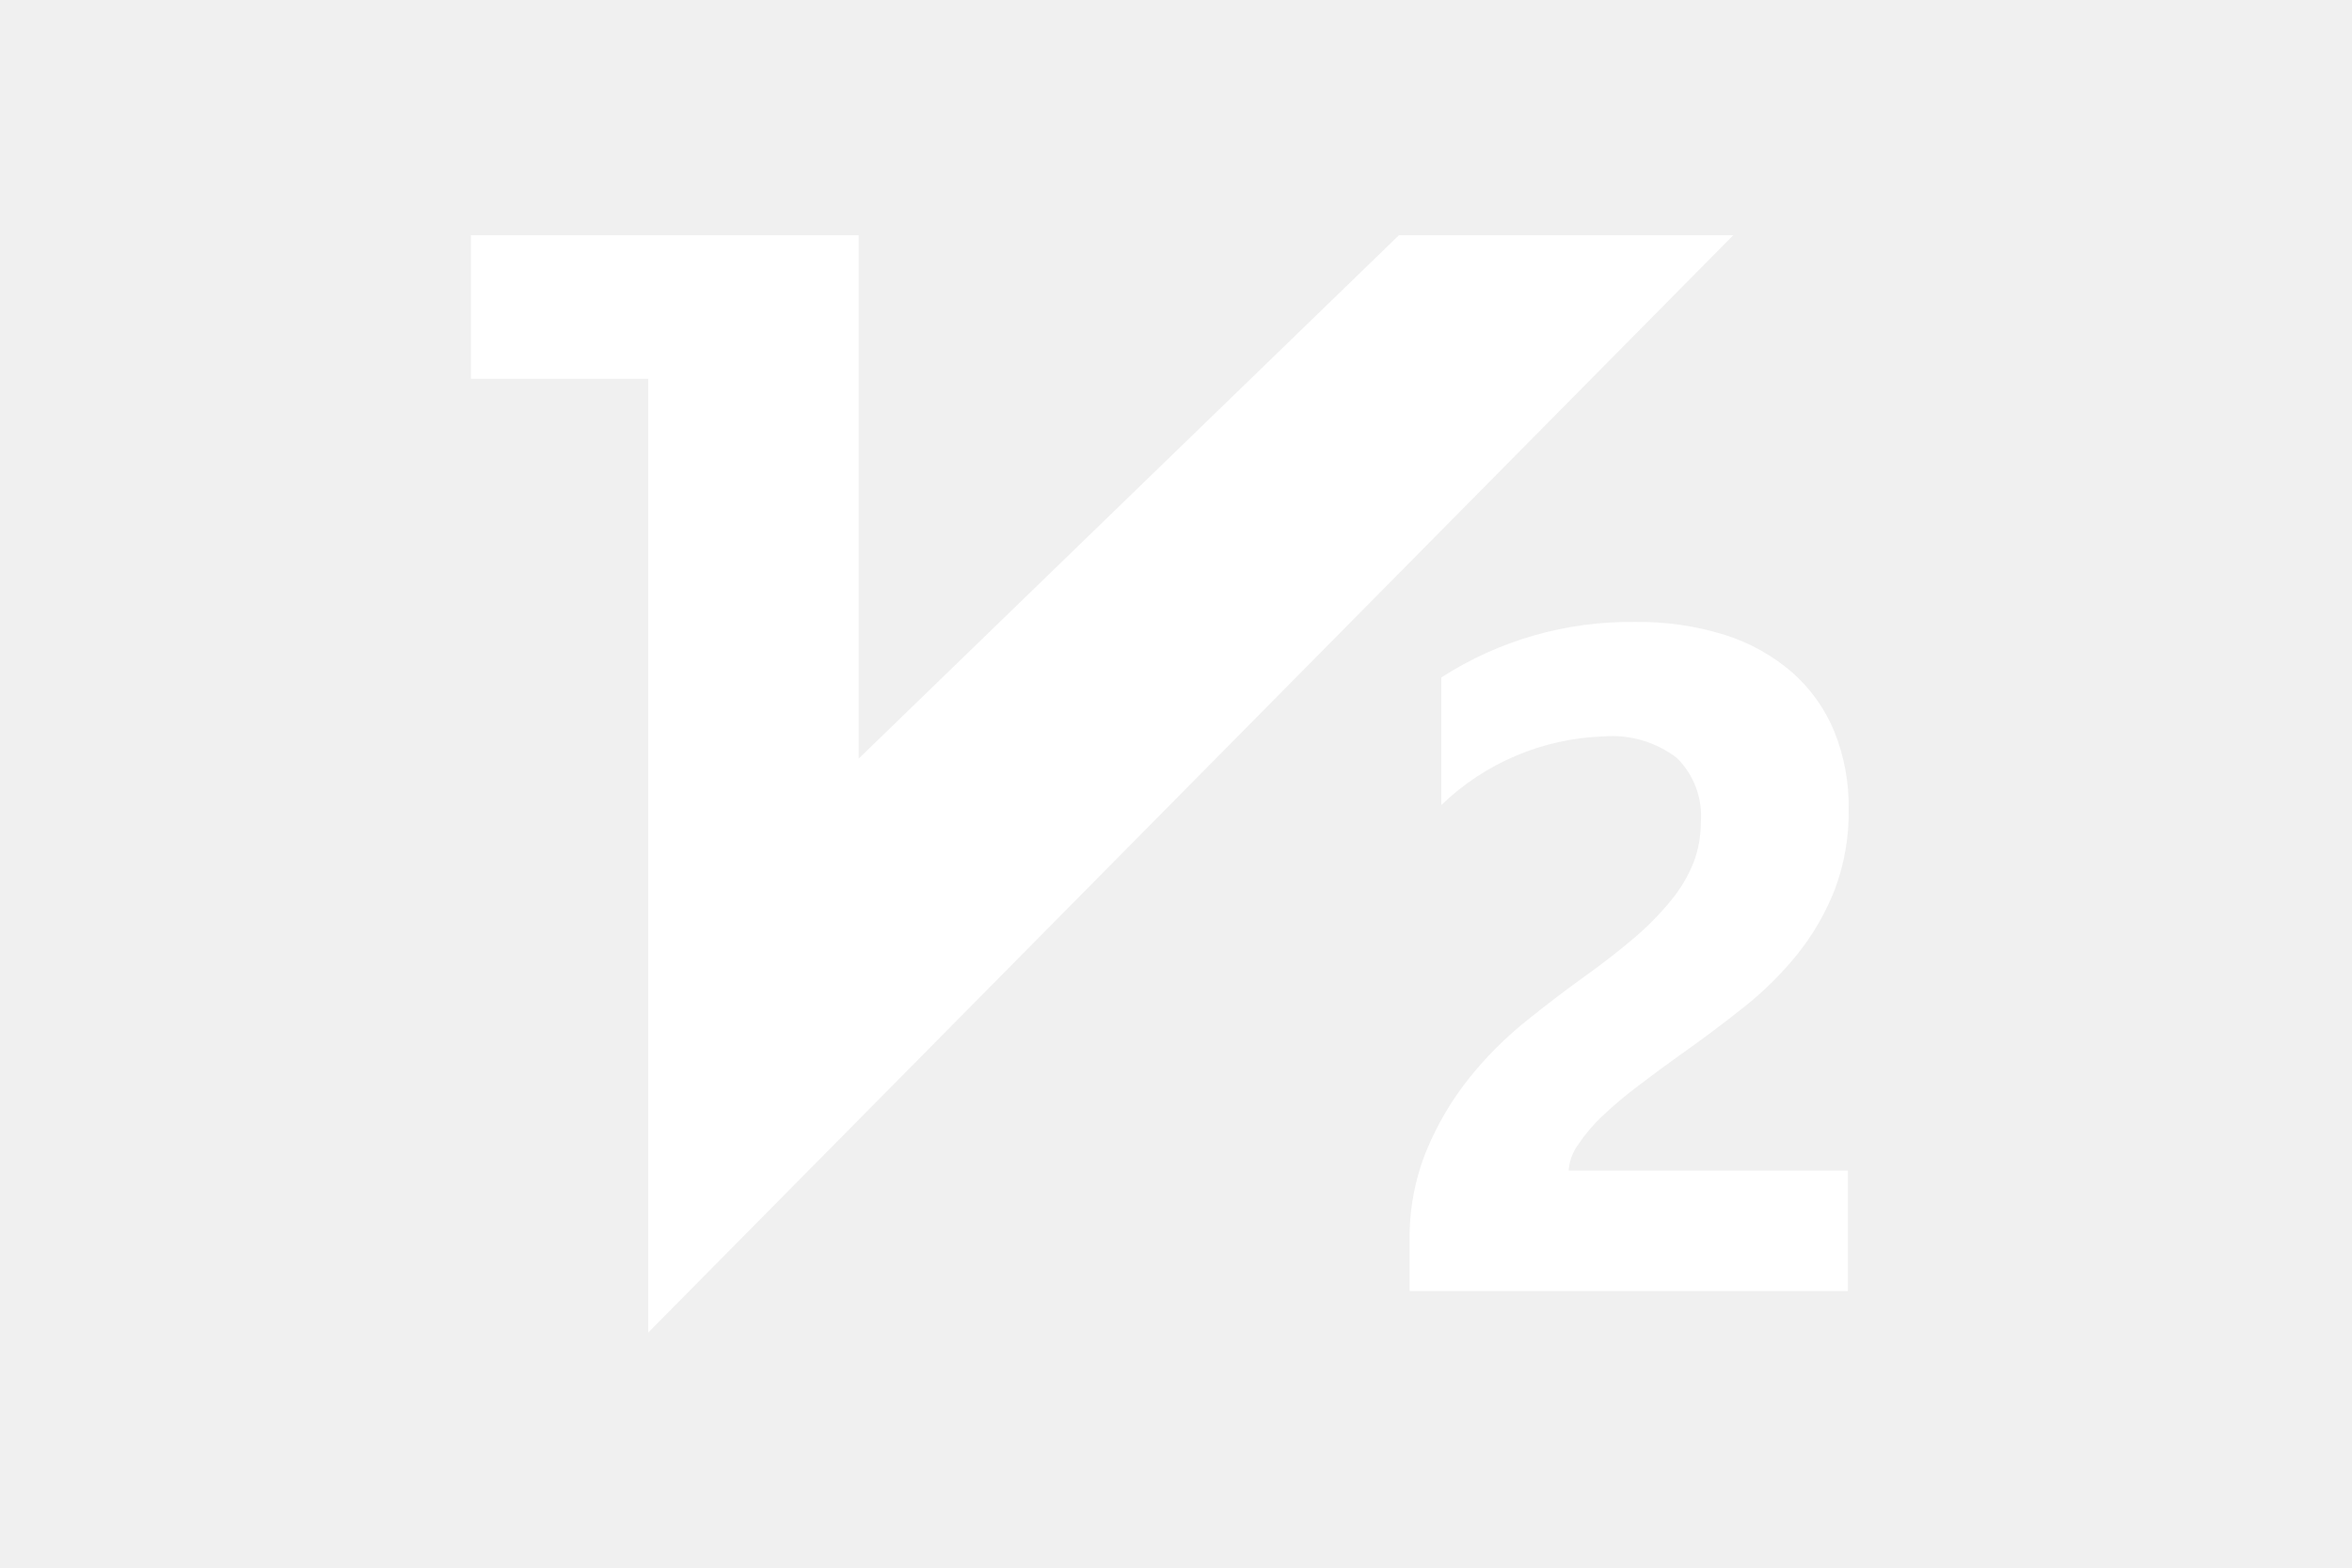
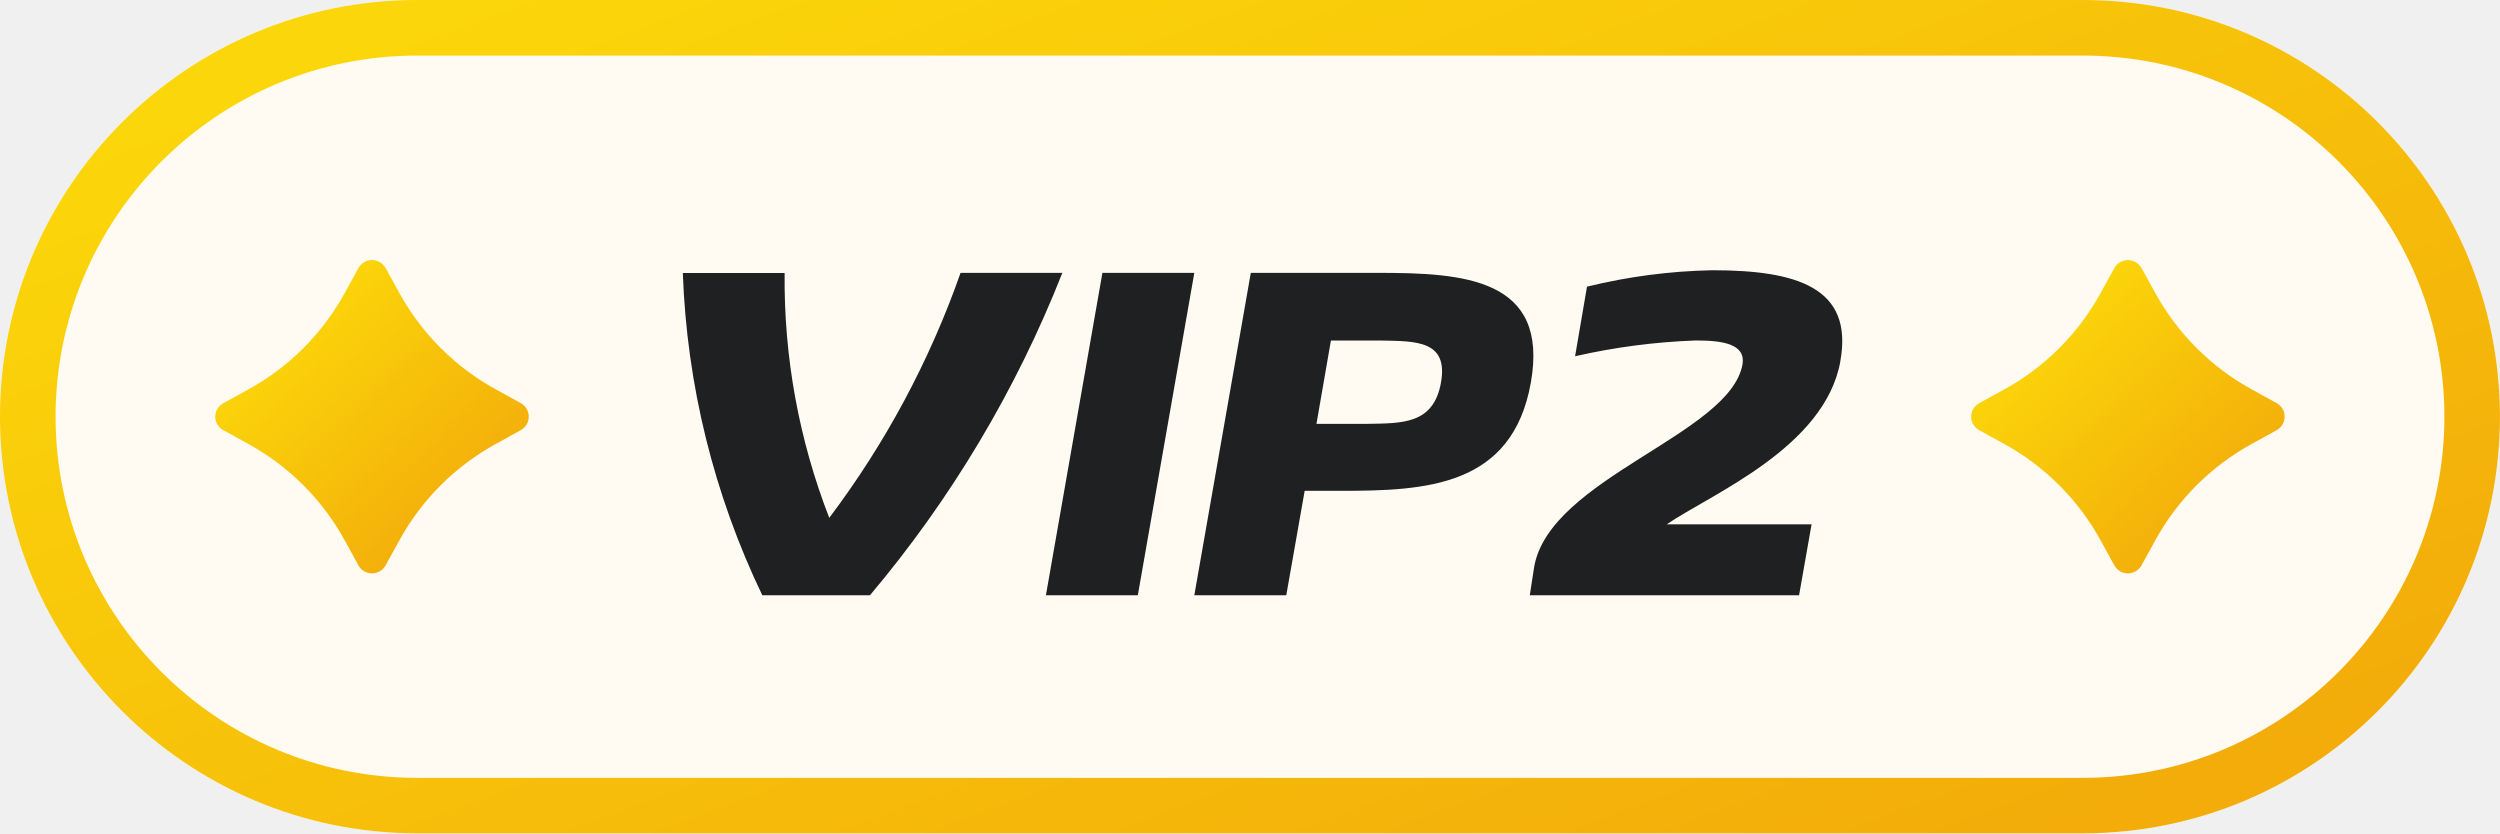
- <svg xmlns="http://www.w3.org/2000/svg" width="15" height="10" viewBox="0 0 15 10">
+ <svg xmlns="http://www.w3.org/2000/svg" xmlns:xlink="http://www.w3.org/1999/xlink" width="42" height="14" viewBox="0 0 42 14">
  <defs>
-     <clipPath id="clip-V2_w">
-       <rect width="15" height="10" />
-     </clipPath>
+     <linearGradient id="linear-gradient" x1="0.071" y1="0.141" x2="0.918" y2="0.896" gradientUnits="objectBoundingBox">
+       <stop offset="0" stop-color="#fbd60a" />
+       <stop offset="1" stop-color="#f3ac0a" />
+     </linearGradient>
+     <linearGradient id="linear-gradient-2" x1="0.196" y1="0.209" x2="0.803" y2="0.853" xlink:href="#linear-gradient" />
  </defs>
-   <g id="V2_w" clip-path="url(#clip-V2_w)">
-     <g id="Group_5210" data-name="Group 5210" transform="translate(752.403 -10549.096)">
-       <path id="Path_8006" data-name="Path 8006" d="M-909.4,10562v.916h1.131V10569l6.92-7h-2.132l-3.446,3.339V10562Z" transform="translate(160 -11.404)" fill="#fff" />
-       <path id="Path_9280" data-name="Path 9280" d="M1.257-.768H3.038V0H.243V-.316A1.473,1.473,0,0,1,.352-.9a1.92,1.92,0,0,1,.272-.46,2.363,2.363,0,0,1,.359-.36q.195-.157.371-.283t.324-.252a1.845,1.845,0,0,0,.234-.239.908.908,0,0,0,.142-.24A.714.714,0,0,0,2.1-2.988.521.521,0,0,0,1.948-3.4a.677.677,0,0,0-.466-.138A1.565,1.565,0,0,0,.445-3.1v-.814a2.226,2.226,0,0,1,1.236-.354,1.826,1.826,0,0,1,.573.083,1.212,1.212,0,0,1,.429.239,1.018,1.018,0,0,1,.268.376,1.27,1.27,0,0,1,.092.494,1.392,1.392,0,0,1-.089.516,1.584,1.584,0,0,1-.237.41,2.153,2.153,0,0,1-.341.338q-.193.154-.4.3-.141.1-.271.2a2.569,2.569,0,0,0-.23.193,1.05,1.05,0,0,0-.158.186A.321.321,0,0,0,1.257-.768Z" transform="translate(-743.656 10557.331)" fill="#fff" />
+   <g id="小_VIP2" transform="translate(-6037.902 -994)">
+     <g id="Rectangle_62529" data-name="Rectangle 62529" transform="translate(6037.902 994)">
+       <g id="Group_39763" data-name="Group 39763">
+         <path id="Path_51744" data-name="Path 51744" d="M11120.222-5852.444h28a7,7,0,0,1,7,7h0a7,7,0,0,1-7,7h-28a7,7,0,0,1-7-7h0A7,7,0,0,1,11120.222-5852.444Z" transform="translate(-11113.222 5852.444)" fill="#fffbf2" />
+       </g>
+       <g id="Group_39764" data-name="Group 39764">
+         <path id="Path_51745" data-name="Path 51745" d="M11148.221-5838.444h-28a7.008,7.008,0,0,1-7-7,7.008,7.008,0,0,1,7-7h28a7.008,7.008,0,0,1,7,7A7.008,7.008,0,0,1,11148.221-5838.444Zm-28-13.066a6.073,6.073,0,0,0-6.066,6.067,6.074,6.074,0,0,0,6.066,6.067h28a6.075,6.075,0,0,0,6.067-6.067,6.074,6.074,0,0,0-6.067-6.067Z" transform="translate(-11113.222 5852.444)" fill="url(#linear-gradient)" />
+       </g>
+     </g>
+     <path id="Path_51733" data-name="Path 51733" d="M11119.6-5848.062l.227.411a4.108,4.108,0,0,0,1.635,1.635l.411.226a.259.259,0,0,1,.1.353h0a.267.267,0,0,1-.1.1l-.411.227a4.09,4.09,0,0,0-1.635,1.635l-.227.412a.261.261,0,0,1-.354.1.252.252,0,0,1-.1-.1l-.226-.412a4.1,4.1,0,0,0-1.635-1.635l-.412-.227a.256.256,0,0,1-.1-.352h0a.277.277,0,0,1,.1-.1l.412-.226a4.1,4.1,0,0,0,1.635-1.635l.226-.411a.258.258,0,0,1,.351-.1h0A.253.253,0,0,1,11119.6-5848.062Z" transform="translate(-5075.221 6846.563)" fill="url(#linear-gradient-2)" />
+     <path id="Path_51733-2" data-name="Path 51733" d="M11119.6-5848.062l.227.411a4.108,4.108,0,0,0,1.635,1.635l.411.226a.259.259,0,0,1,.1.353h0a.267.267,0,0,1-.1.1l-.411.227a4.09,4.09,0,0,0-1.635,1.635l-.227.412a.261.261,0,0,1-.354.1.252.252,0,0,1-.1-.1l-.226-.412a4.1,4.1,0,0,0-1.635-1.635l-.412-.227a.256.256,0,0,1-.1-.352h0a.277.277,0,0,1,.1-.1l.412-.226a4.1,4.1,0,0,0,1.635-1.635l.226-.411a.258.258,0,0,1,.351-.1h0A.253.253,0,0,1,11119.6-5848.062Z" transform="translate(-5045.722 6846.563)" fill="url(#linear-gradient-2)" />
+     <g id="VIP10" transform="translate(-4951.296 6817.286)" style="isolation: isolate">
+       <path id="Path_51763" data-name="Path 51763" d="M-4.363-5.416A15.2,15.2,0,0,1-6.569-1.3a11.037,11.037,0,0,1-.75-4.114h-1.71A13.623,13.623,0,0,0-7.694,0h1.809A19.506,19.506,0,0,0-2.653-5.416Zm3.927,0H-1.98L-2.929,0h1.544Zm.949,0L-.436,0H1.109l.309-1.754h.6c1.434,0,2.89-.066,3.2-1.82S4.087-5.416,2.653-5.416ZM2.465-2.879H1.616l.243-1.4h.849c.585.011,1.125,0,1,.706S3.05-2.89,2.465-2.879Zm7.953-1.059C10.639-5.173,9.68-5.46,8.268-5.46a9.592,9.592,0,0,0-2.107.276l-.2,1.169a10.8,10.8,0,0,1,2.03-.265c.441,0,.838.055.783.4-.21,1.18-3.232,1.908-3.5,3.4L5.2,0H9.724l.21-1.191H7.5C8.246-1.7,10.165-2.482,10.419-3.938Z" transform="translate(11009.698 -5813.286)" fill="#1f2022" />
    </g>
  </g>
</svg>
